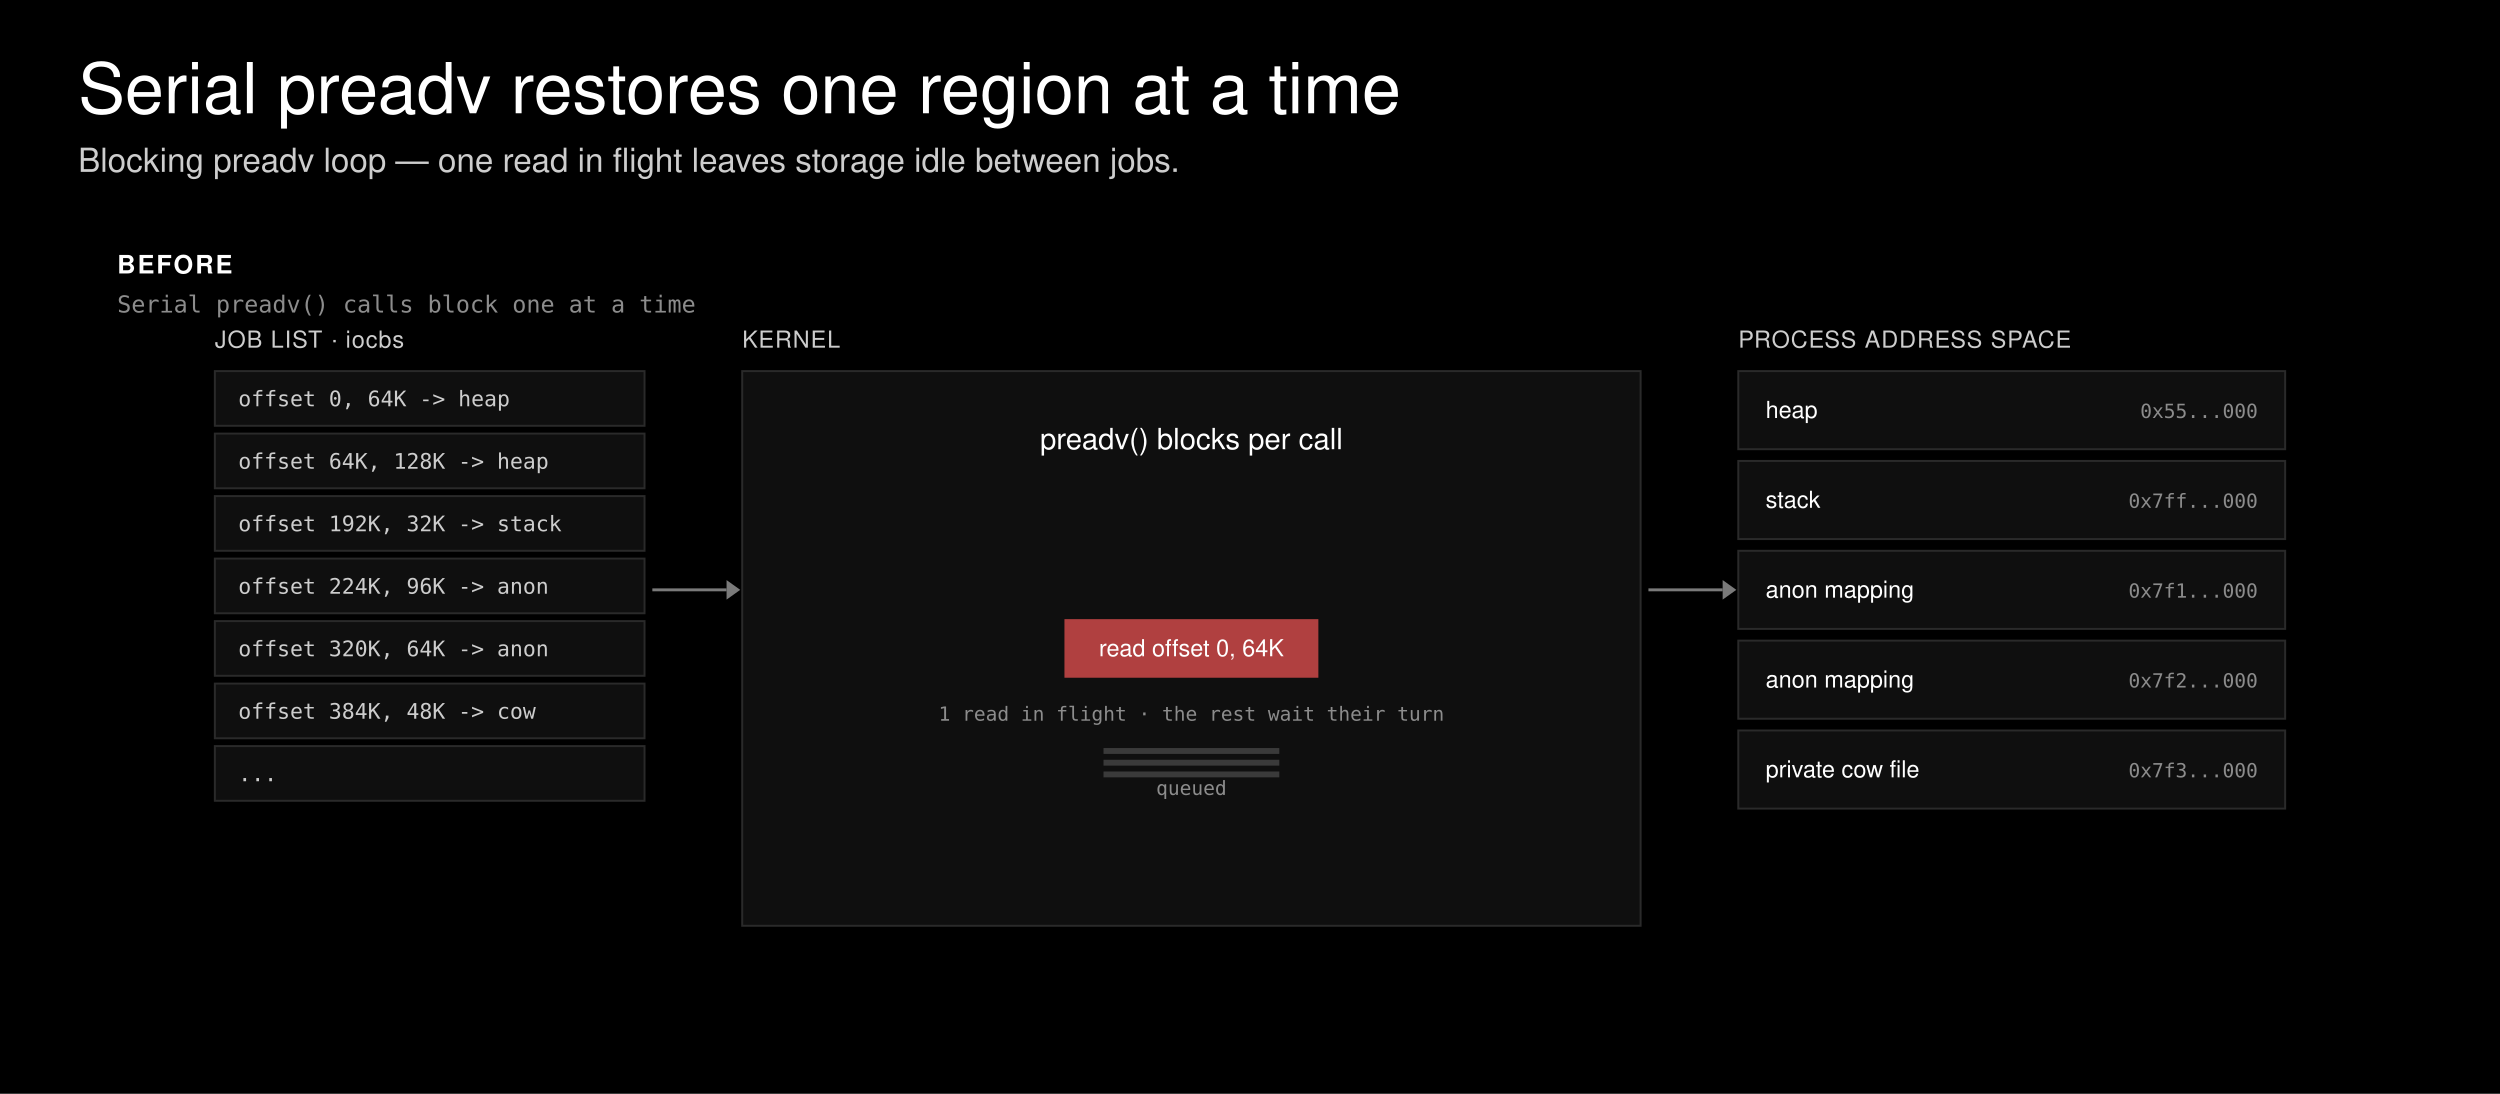
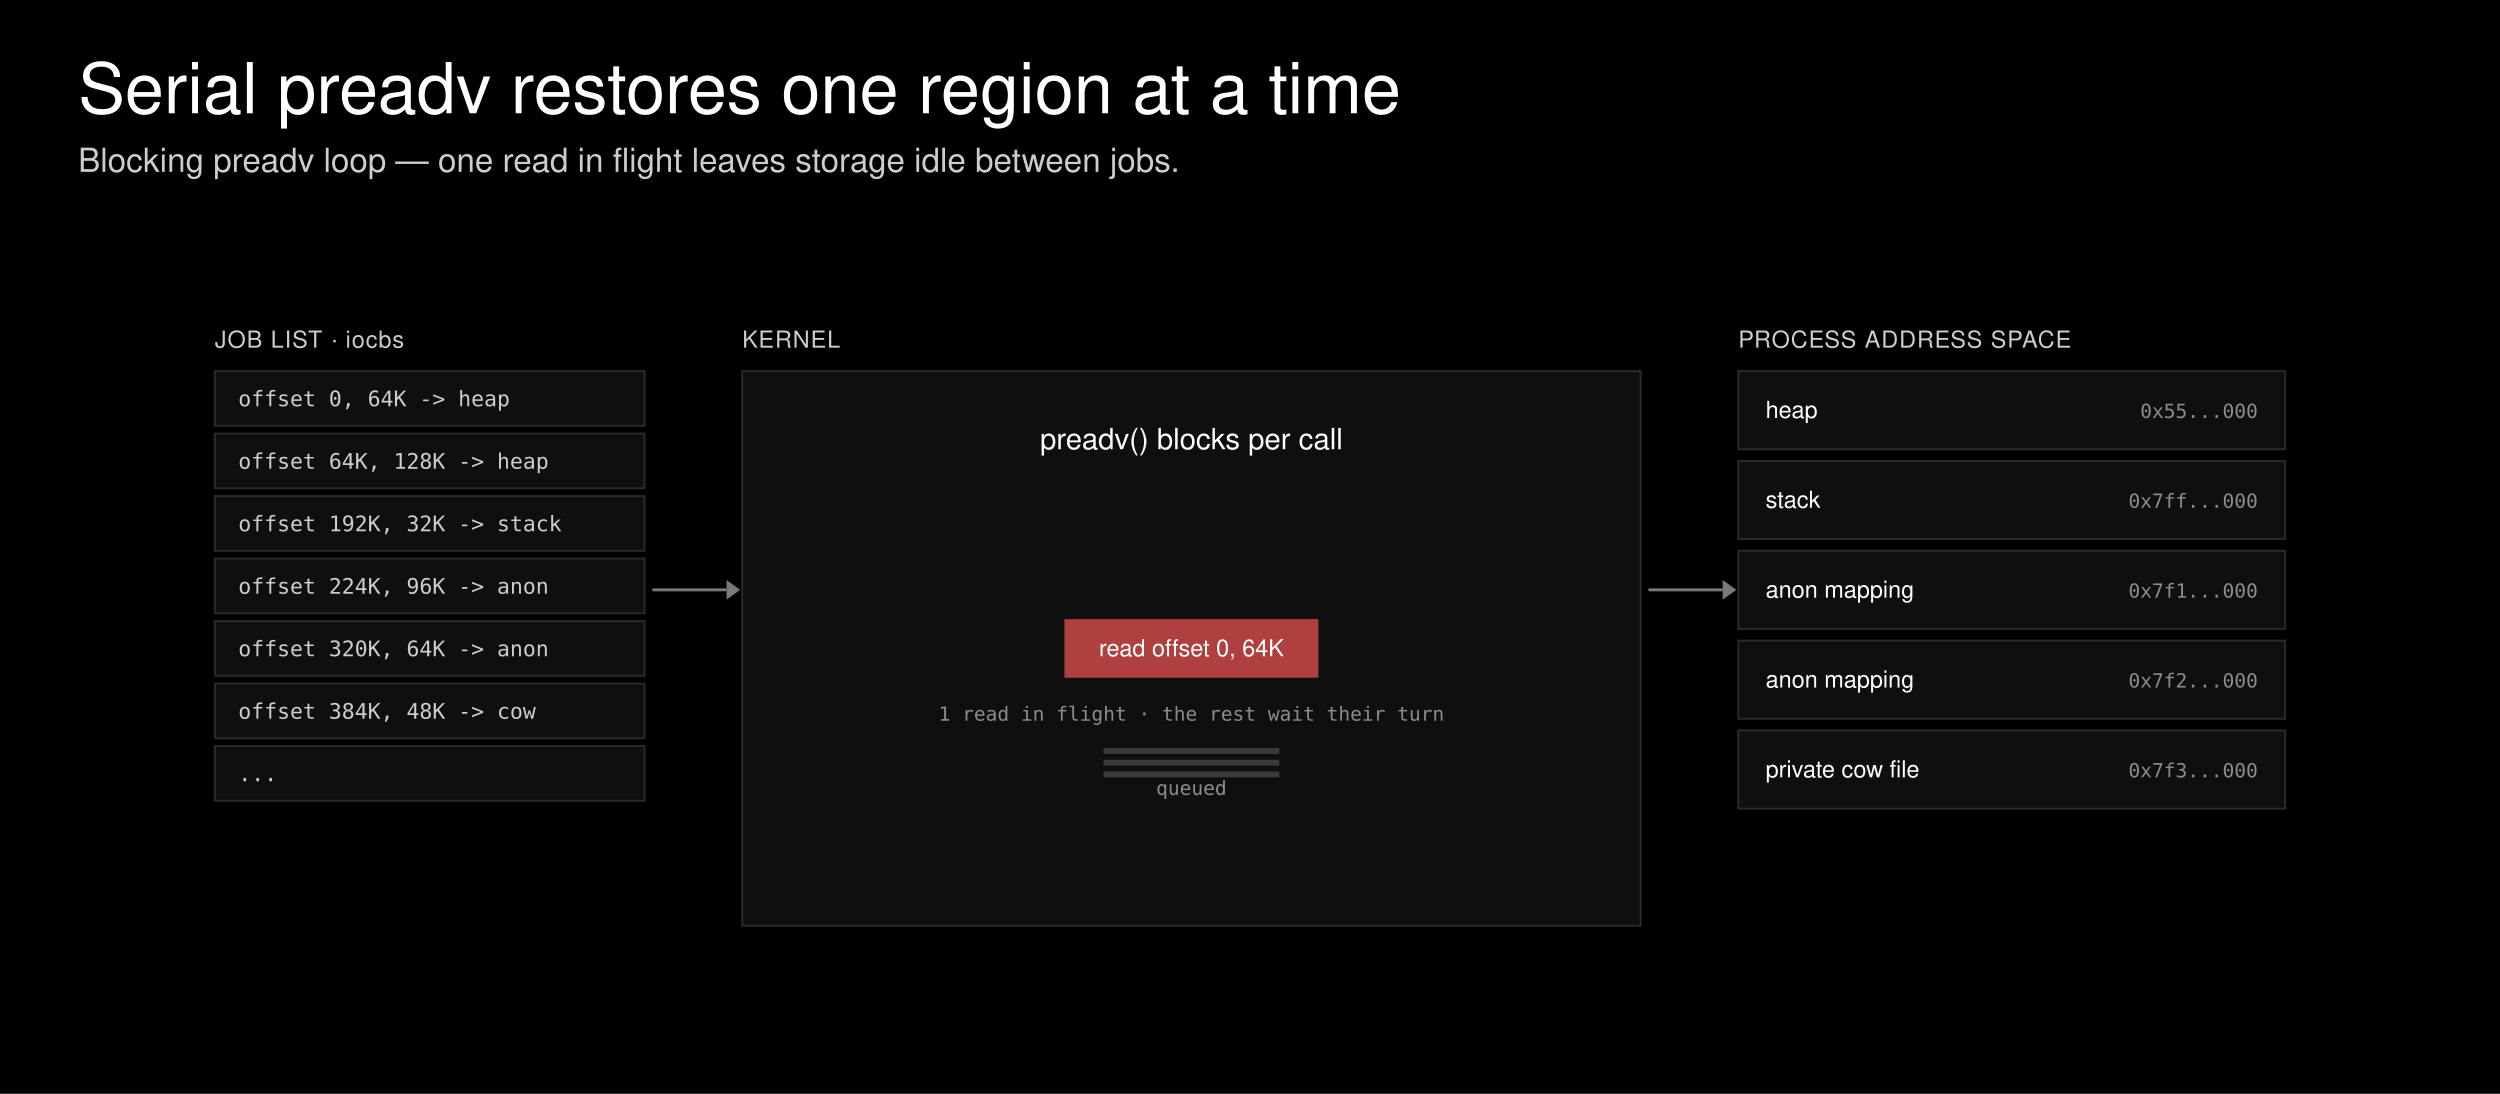
<svg xmlns="http://www.w3.org/2000/svg" width="1280" height="560" viewBox="0 0 1280 560" role="img" aria-label="Synchronous preadv loop restores one memory region at a time">
  <rect width="1280" height="560" fill="#000000" />
  <style>
  .title { font-family: "Helvetica Neue", Helvetica, Geist, Arial, sans-serif; font-size: 36px; font-weight: 300; fill: #ffffff; }
  .subtitle { font-family: "Helvetica Neue", Helvetica, Geist, Arial, sans-serif; font-size: 17px; font-weight: 300; fill: #cdcdcd; }
  .panel-label { font-family: Geist, "Helvetica Neue", Helvetica, Arial, sans-serif; font-size: 13px; font-weight: 600; fill: #ffffff; letter-spacing: 0.08em; text-transform: uppercase; }
  .panel-sub { font-family: "Geist Mono", "SF Mono", Menlo, Consolas, monospace; font-size: 12px; font-weight: 400; fill: #8c8c8c; }
  .section-label { font-family: Geist, "Helvetica Neue", Helvetica, Arial, sans-serif; font-size: 12px; font-weight: 500; fill: #cdcdcd; letter-spacing: 0.04em; text-transform: uppercase; }
  .card-title { font-family: Geist, "Helvetica Neue", Helvetica, Arial, sans-serif; font-size: 15px; font-weight: 500; fill: #ffffff; }
  .card-meta { font-family: "Geist Mono", "SF Mono", Menlo, Consolas, monospace; font-size: 11px; font-weight: 400; fill: #8c8c8c; }
  .item { font-family: "Geist Mono", "SF Mono", Menlo, Consolas, monospace; font-size: 11px; font-weight: 400; fill: #cdcdcd; }
  .vma-label { font-family: Geist, "Helvetica Neue", Helvetica, Arial, sans-serif; font-size: 12px; font-weight: 500; fill: #ffffff; }
  .vma-addr { font-family: "Geist Mono", "SF Mono", Menlo, Consolas, monospace; font-size: 10px; font-weight: 400; fill: #8c8c8c; }
  .arrow-label { font-family: Geist, "Helvetica Neue", Helvetica, Arial, sans-serif; font-size: 12px; font-weight: 500; fill: #cdcdcd; }
  .arrow-meta { font-family: "Geist Mono", "SF Mono", Menlo, Consolas, monospace; font-size: 10px; font-weight: 400; fill: #8c8c8c; }
</style>
  <text class="title" x="40" y="58">Serial preadv restores one region at a time</text>
  <text class="subtitle" x="40" y="88">Blocking preadv loop — one read in flight leaves storage idle between jobs.</text>
-   <text class="panel-label" x="60" y="140" fill="#cdcdcd">BEFORE</text>
-   <text class="panel-sub" x="60" y="160">Serial preadv() calls block one at a time</text>
  <text class="section-label" x="110.0" y="178">JOB LIST · iocbs</text>
  <text class="section-label" x="380.0" y="178">KERNEL</text>
  <text class="section-label" x="890.0" y="178">PROCESS ADDRESS SPACE</text>
  <rect x="110.0" y="190" width="220" height="28" fill="#0f0f0f" stroke="#2a2a2a" stroke-width="1" />
  <text class="item" x="122.0" y="208.0">offset 0,    64K -&gt; heap</text>
  <rect x="110.0" y="222" width="220" height="28" fill="#0f0f0f" stroke="#2a2a2a" stroke-width="1" />
  <text class="item" x="122.0" y="240.0">offset 64K,  128K -&gt; heap</text>
  <rect x="110.0" y="254" width="220" height="28" fill="#0f0f0f" stroke="#2a2a2a" stroke-width="1" />
  <text class="item" x="122.0" y="272.0">offset 192K, 32K -&gt; stack</text>
  <rect x="110.0" y="286" width="220" height="28" fill="#0f0f0f" stroke="#2a2a2a" stroke-width="1" />
  <text class="item" x="122.0" y="304.0">offset 224K, 96K -&gt; anon</text>
  <rect x="110.0" y="318" width="220" height="28" fill="#0f0f0f" stroke="#2a2a2a" stroke-width="1" />
  <text class="item" x="122.0" y="336.0">offset 320K, 64K -&gt; anon</text>
  <rect x="110.0" y="350" width="220" height="28" fill="#0f0f0f" stroke="#2a2a2a" stroke-width="1" />
  <text class="item" x="122.0" y="368.0">offset 384K, 48K -&gt; cow</text>
  <rect x="110.0" y="382" width="220" height="28" fill="#0f0f0f" stroke="#2a2a2a" stroke-width="1" />
  <text class="item" x="122.0" y="400.0">...</text>
  <rect x="380.0" y="190" width="460" height="284" fill="#0f0f0f" stroke="#2a2a2a" stroke-width="1" />
  <text class="card-title" x="610.0" y="230" text-anchor="middle">preadv() blocks per call</text>
  <rect x="545.0" y="317.0" width="130" height="30" fill="#b04040" />
  <text class="vma-label" x="610.0" y="336.0" text-anchor="middle" fill="#ffffff">read offset 0, 64K</text>
  <text class="arrow-meta" x="610.0" y="369.0" text-anchor="middle" fill="#cdcdcd">1 read in flight · the rest wait their turn</text>
  <rect x="565.0" y="383.0" width="90" height="3" fill="#3a3a3a" />
  <rect x="565.0" y="389.0" width="90" height="3" fill="#3a3a3a" />
  <rect x="565.0" y="395.0" width="90" height="3" fill="#3a3a3a" />
  <text class="arrow-meta" x="610.0" y="407.0" text-anchor="middle" fill="#5a5a5a">queued</text>
  <rect x="890.0" y="190.0" width="280" height="40" fill="#0f0f0f" stroke="#2a2a2a" stroke-width="1" />
  <text class="vma-label" x="904.0" y="214.0">heap</text>
  <text class="vma-addr" x="1156.0" y="214.0" text-anchor="end">0x55...000</text>
  <rect x="890.0" y="236.0" width="280" height="40" fill="#0f0f0f" stroke="#2a2a2a" stroke-width="1" />
  <text class="vma-label" x="904.0" y="260.0">stack</text>
  <text class="vma-addr" x="1156.0" y="260.0" text-anchor="end">0x7ff...000</text>
  <rect x="890.0" y="282.0" width="280" height="40" fill="#0f0f0f" stroke="#2a2a2a" stroke-width="1" />
  <text class="vma-label" x="904.0" y="306.0">anon mapping</text>
  <text class="vma-addr" x="1156.0" y="306.0" text-anchor="end">0x7f1...000</text>
  <rect x="890.0" y="328.0" width="280" height="40" fill="#0f0f0f" stroke="#2a2a2a" stroke-width="1" />
  <text class="vma-label" x="904.0" y="352.0">anon mapping</text>
  <text class="vma-addr" x="1156.0" y="352.0" text-anchor="end">0x7f2...000</text>
  <rect x="890.0" y="374.0" width="280" height="40" fill="#0f0f0f" stroke="#2a2a2a" stroke-width="1" />
  <text class="vma-label" x="904.0" y="398.0">private cow file</text>
  <text class="vma-addr" x="1156.0" y="398.0" text-anchor="end">0x7f3...000</text>
  <line x1="334.0" y1="302.0" x2="372.0" y2="302.0" stroke="#7a7a7a" stroke-width="1.5" />
  <polygon points="372.0,297.0 379.0,302.0 372.0,307.0" fill="#7a7a7a" />
  <line x1="844.0" y1="302.0" x2="882.0" y2="302.0" stroke="#7a7a7a" stroke-width="1.5" />
  <polygon points="882.0,297.0 889.0,302.0 882.0,307.0" fill="#7a7a7a" />
</svg>
